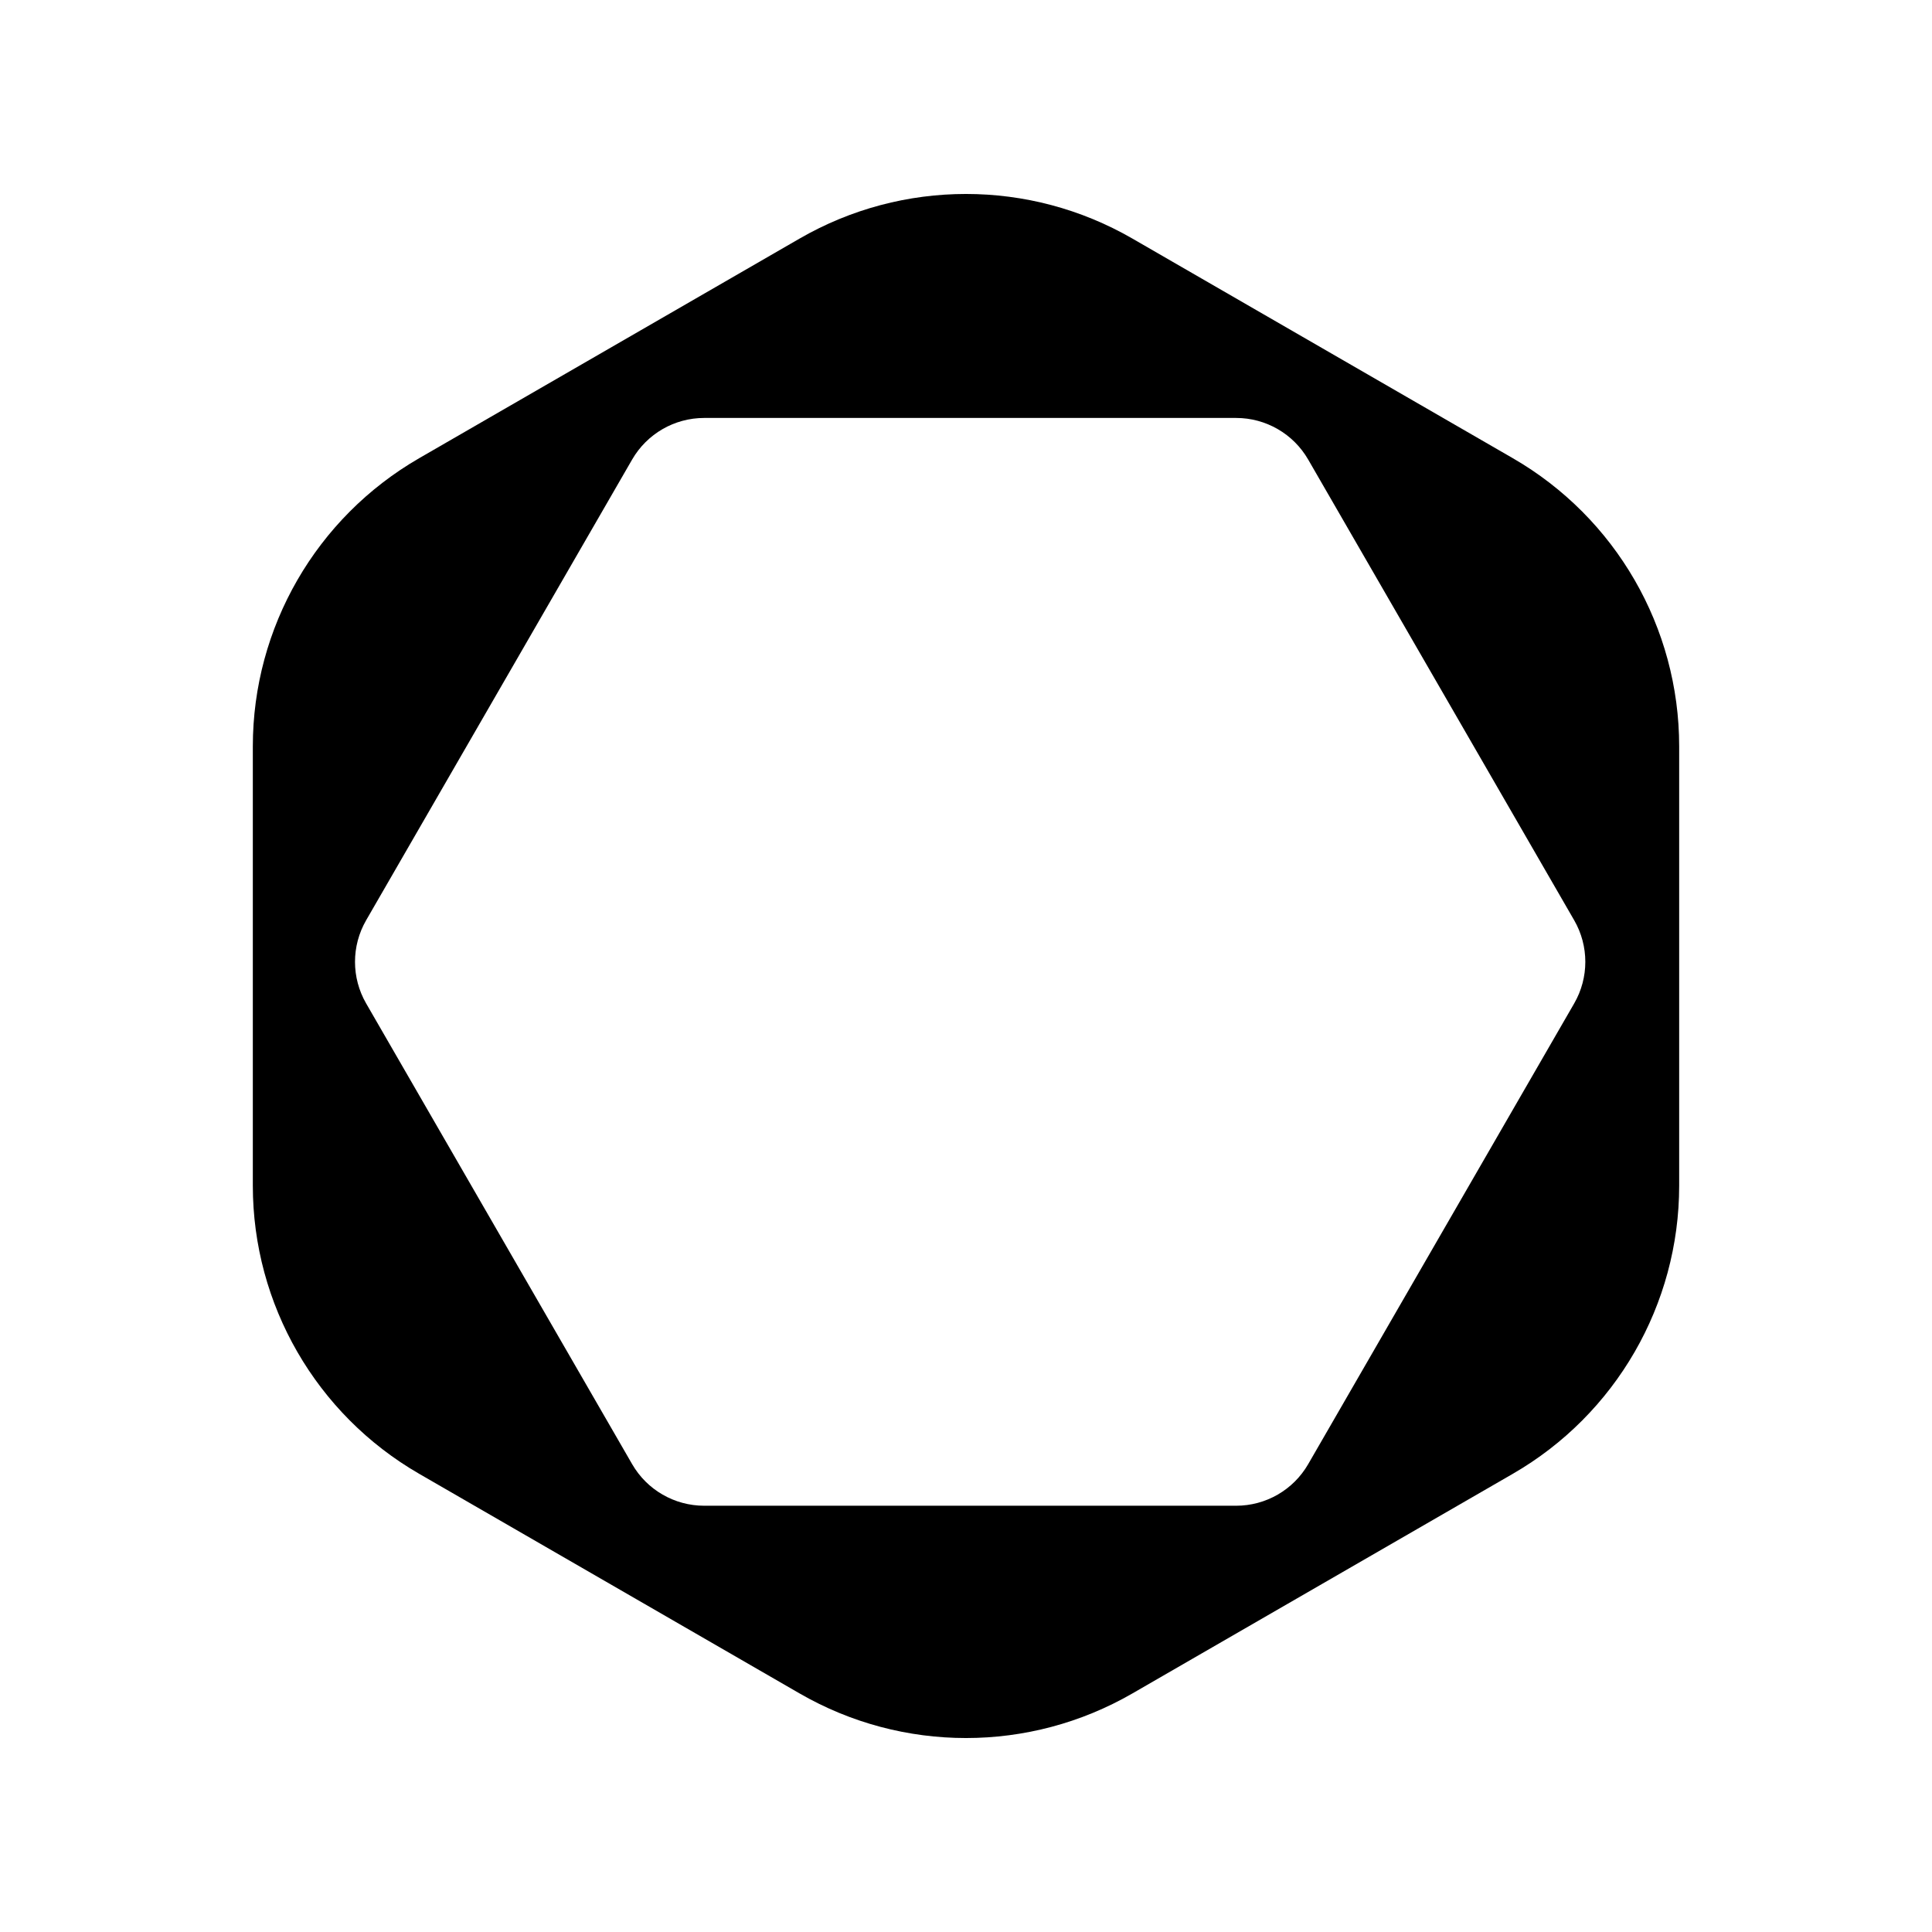
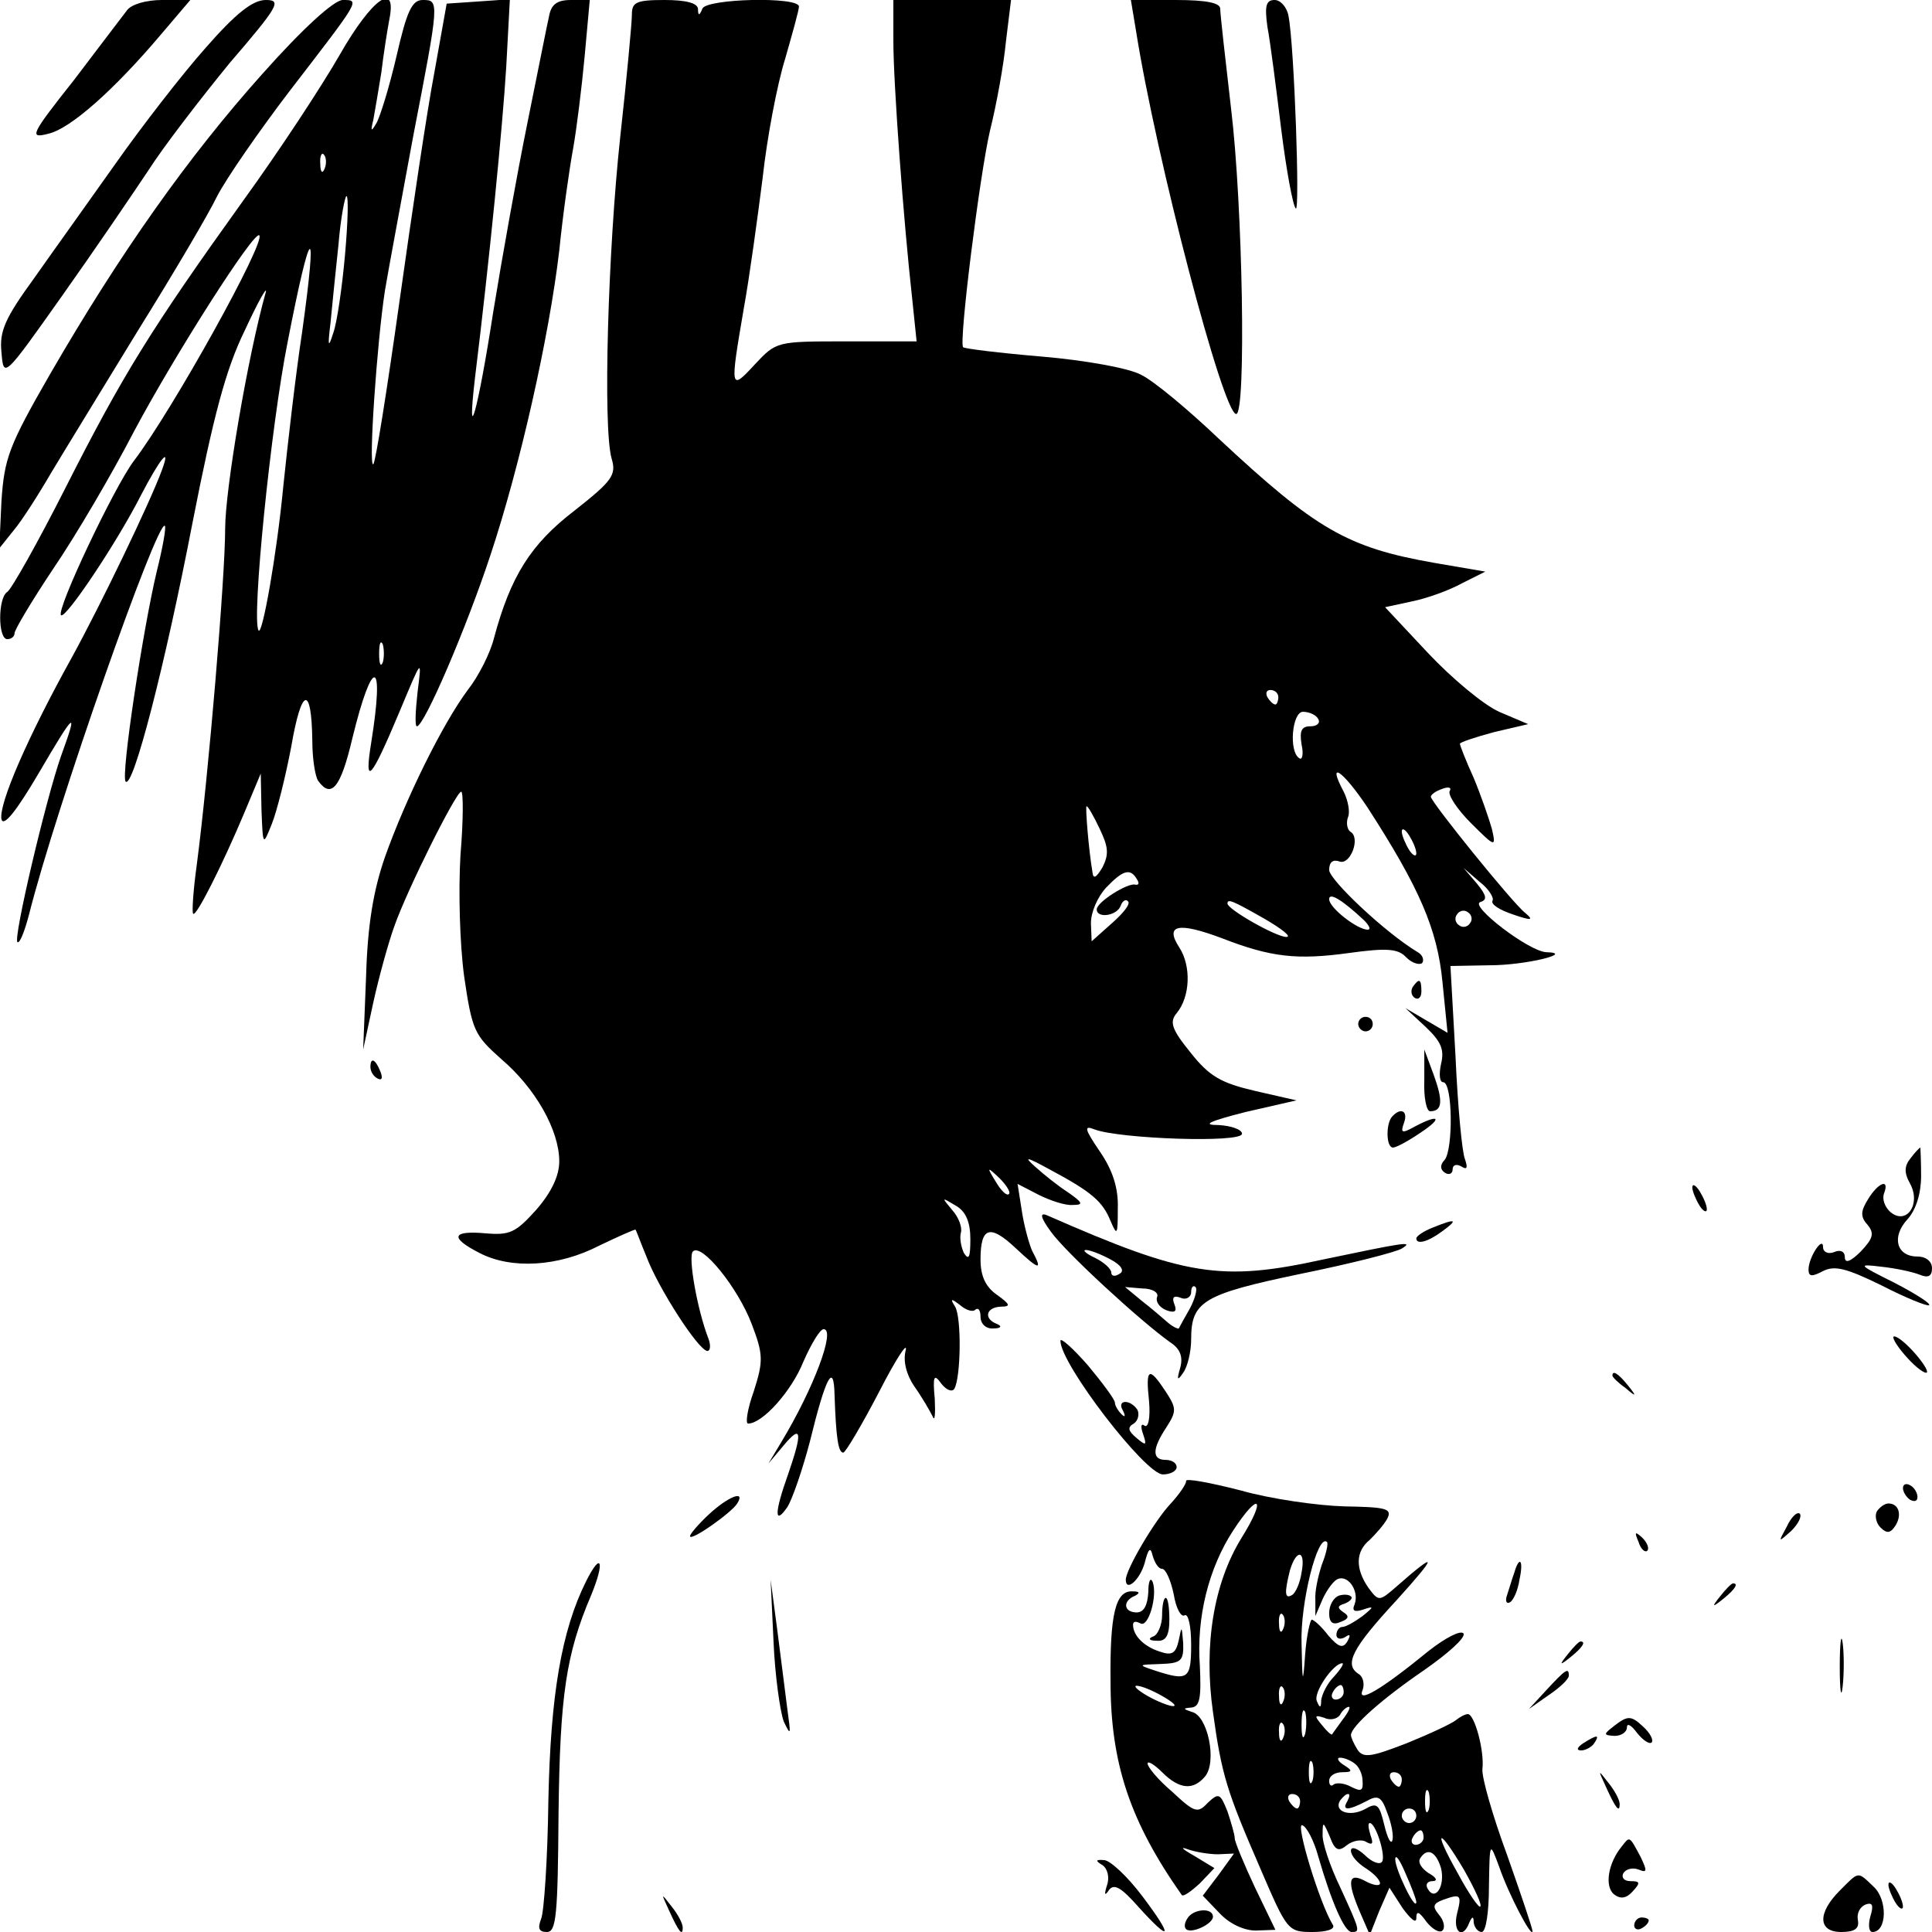
- <svg xmlns="http://www.w3.org/2000/svg" viewBox="0 0 180 180" fill="currentColor">
-   <path fill-rule="evenodd" clip-rule="evenodd" d="m 105.5,22.225 c -9.592,-5.538 -21.409,-5.538 -31,0 L 39.055,42.689 C 29.463,48.227 23.555,58.461 23.555,69.536 v 40.929 c 0,11.075 5.909,21.309 15.5,26.847 l 35.445,20.464 c 9.591,5.537 21.408,5.537 31,0 l 35.445,-20.464 c 9.591,-5.537 15.5,-15.771 15.5,-26.847 V 69.536 c 0,-11.075 -5.909,-21.309 -15.5,-26.847 z M 34.113,85.738 c -1.384,2.398 -1.384,5.352 0,7.75 l 24.782,42.923 c 1.384,2.398 3.943,3.875 6.712,3.875 h 49.563 c 2.769,0 5.327,-1.477 6.711,-3.875 l 24.782,-42.923 c 1.384,-2.398 1.384,-5.352 0,-7.75 L 121.88,42.815 c -1.384,-2.398 -3.942,-3.875 -6.711,-3.875 H 65.606 c -2.769,0 -5.327,1.477 -6.712,3.875 z" style="stroke-width:0.775" />
+ <svg xmlns="http://www.w3.org/2000/svg" version="1.0" width="266pt" height="266pt" viewBox="0 0 266 266" preserveAspectRatio="xMidYMid meet">
+   <g transform="translate(0,266) scale(0.1,-0.1)" fill="#000000" stroke="none">
+     <path d="M175 2646 c-6 -8 -39 -51 -73 -96 -61 -77 -62 -81 -35 -74 30 7 90 60 155 137 l40 47 -39 0 c-22 0 -42 -6 -48 -14z" />
+     <path d="M283 2594 c-32 -36 -87 -107 -123 -158 -36 -51 -87 -122 -113 -159 -40 -55 -48 -73 -45 -102 3 -36 3 -36 83 77 44 62 97 140 119 173 21 33 72 99 112 148 68 79 72 87 50 87 -18 0 -41 -18 -83 -66z" />
+     <path d="M361 2558 c-102 -114 -196 -247 -292 -413 -57 -99 -63 -116 -67 -175 l-3 -65 20 25 c11 13 34 49 52 80 18 30 72 118 119 195 48 77 97 160 109 185 13 25 58 90 100 145 97 126 97 125 73 125 -12 0 -55 -39 -111 -102z" />
+     <path d="M468 2585 c-24 -42 -83 -132 -133 -201 -127 -177 -166 -240 -245 -396 -38 -75 -74 -139 -80 -143 -13 -8 -13 -65 0 -65 6 0 10 4 10 8 0 5 24 45 54 90 30 44 80 129 111 189 56 105 165 276 172 269 9 -9 -119 -240 -173 -311 -27 -36 -107 -205 -100 -212 6 -6 77 100 110 165 26 50 42 70 29 35 -16 -44 -84 -185 -124 -258 -61 -110 -101 -202 -97 -223 3 -11 21 12 51 63 51 87 55 90 31 24 -21 -60 -66 -251 -60 -256 3 -3 10 15 16 38 37 147 177 545 187 535 2 -2 -3 -30 -11 -62 -19 -79 -50 -283 -43 -290 10 -11 54 159 92 356 29 148 46 212 72 265 18 39 31 62 29 53 -25 -89 -56 -272 -56 -326 0 -67 -23 -340 -39 -462 -5 -36 -7 -67 -5 -68 4 -5 41 69 70 138 l23 55 1 -50 c2 -50 2 -50 14 -20 7 17 19 65 27 107 14 82 28 86 29 8 0 -25 4 -49 8 -55 18 -25 31 -10 47 58 28 115 45 112 26 -6 -10 -62 0 -50 39 43 31 74 31 75 25 28 -3 -27 -4 -48 -1 -48 10 0 68 135 101 235 41 123 81 301 95 420 5 50 14 113 19 140 5 28 12 85 16 128 l7 77 -26 0 c-19 0 -27 -6 -30 -22 -3 -13 -16 -79 -30 -148 -14 -69 -35 -186 -47 -260 -21 -136 -37 -193 -25 -90 20 163 38 346 43 428 l5 93 -43 -3 -44 -3 -17 -95 c-10 -52 -31 -194 -48 -315 -17 -121 -33 -222 -36 -224 -7 -7 5 168 16 239 5 30 23 126 39 213 36 186 36 187 13 187 -15 0 -22 -16 -36 -77 -10 -43 -23 -85 -28 -93 -7 -12 -8 -11 -4 5 2 11 7 40 11 65 3 25 8 57 11 73 11 54 -24 29 -68 -48z m-21 -157 c-3 -8 -6 -5 -6 6 -1 11 2 17 5 13 3 -3 4 -12 1 -19z m28 -119 c-4 -45 -11 -93 -16 -107 -7 -22 -8 -20 -4 13 2 22 7 70 11 108 3 37 9 67 11 67 3 0 2 -36 -2 -81z m-59 -106 c-9 -59 -20 -155 -26 -213 -9 -94 -29 -206 -34 -198 -10 14 17 282 40 397 32 165 42 172 20 14z m111 -455 c-3 -7 -5 -2 -5 12 0 14 2 19 5 13 2 -7 2 -19 0 -25z" />
+     <path d="M870 2640 c0 -11 -7 -87 -16 -168 -17 -157 -24 -400 -12 -443 7 -23 1 -31 -51 -72 -60 -46 -88 -90 -111 -176 -5 -20 -21 -52 -36 -71 -35 -47 -86 -151 -114 -230 -16 -46 -24 -94 -26 -165 l-4 -100 14 65 c8 36 21 83 29 105 18 51 85 185 92 185 3 0 3 -39 -1 -87 -3 -50 -1 -122 5 -167 11 -75 14 -81 51 -114 47 -40 80 -98 80 -141 0 -20 -11 -43 -32 -67 -28 -31 -36 -35 -70 -32 -46 4 -49 -6 -8 -27 44 -23 109 -19 165 10 27 13 50 23 50 22 1 -1 7 -18 15 -37 16 -43 72 -130 84 -130 4 0 5 8 1 18 -15 39 -28 112 -21 119 12 12 62 -50 81 -100 16 -42 16 -51 3 -92 -9 -25 -12 -45 -8 -45 20 0 60 45 76 85 11 25 23 45 28 45 17 0 -14 -82 -58 -155 l-18 -30 21 25 c25 30 26 18 6 -40 -19 -53 -19 -71 -1 -45 7 11 21 52 31 90 22 90 33 110 34 65 2 -59 5 -80 12 -80 3 0 25 37 49 83 23 45 40 71 37 58 -4 -15 1 -34 12 -50 10 -14 21 -33 25 -41 3 -8 4 2 3 24 -3 32 -1 35 9 21 7 -9 15 -12 18 -7 9 16 10 98 1 113 -7 11 -6 12 7 2 8 -7 18 -10 21 -6 4 3 7 -1 7 -10 0 -10 8 -17 18 -16 10 0 12 3 5 6 -19 7 -16 23 5 24 14 0 13 3 -5 16 -16 11 -23 26 -23 49 0 45 13 49 49 15 32 -30 37 -31 22 -3 -4 9 -11 34 -14 54 l-6 38 29 -15 c16 -8 37 -15 47 -14 15 0 14 3 -6 17 -14 9 -34 25 -45 35 -17 15 -14 15 19 -3 58 -31 73 -44 84 -71 9 -21 10 -20 10 17 1 28 -7 53 -25 79 -21 31 -22 36 -7 30 34 -13 203 -19 203 -6 0 6 -15 11 -32 12 -24 0 -14 5 37 18 l70 16 -57 13 c-47 11 -63 20 -89 53 -26 32 -29 42 -19 54 19 23 20 65 4 90 -21 32 -2 36 59 13 67 -26 103 -30 175 -20 51 7 67 6 78 -6 8 -8 18 -11 22 -8 3 4 1 11 -6 15 -45 27 -121 99 -122 113 0 11 5 15 14 12 15 -6 30 33 15 41 -4 3 -6 12 -3 20 3 7 0 23 -6 35 -24 45 -1 29 33 -22 71 -110 96 -167 103 -240 l7 -70 -29 17 -29 17 28 -26 c21 -20 26 -31 21 -51 -3 -14 -2 -25 3 -25 13 0 14 -92 2 -107 -7 -7 -6 -14 1 -18 5 -3 10 -1 10 5 0 6 5 8 12 4 8 -5 9 -2 5 10 -4 9 -10 73 -13 141 l-7 125 54 1 c50 0 118 17 78 18 -24 1 -106 64 -91 69 10 3 9 9 -5 26 l-18 21 22 -19 c13 -10 20 -22 18 -26 -3 -5 10 -13 28 -19 26 -9 29 -8 17 2 -17 13 -130 153 -130 160 0 3 7 8 16 11 8 3 13 2 10 -3 -3 -5 10 -25 29 -44 34 -34 35 -34 29 -8 -4 14 -15 46 -25 70 -11 24 -19 45 -19 47 0 2 21 9 47 16 l47 11 -40 17 c-22 10 -65 46 -98 81 l-59 63 37 8 c20 4 51 15 69 25 l32 16 -70 12 c-120 21 -163 46 -297 171 -42 40 -90 80 -107 88 -16 9 -77 20 -136 25 -59 5 -108 11 -109 13 -6 7 23 238 37 298 9 36 19 91 22 123 l7 57 -81 0 -81 0 0 -57 c0 -58 14 -248 26 -355 l6 -58 -97 0 c-96 0 -96 0 -126 -32 -34 -37 -34 -34 -15 77 8 44 19 125 26 180 6 55 20 129 31 164 10 35 19 67 19 72 0 14 -128 11 -133 -3 -4 -10 -6 -10 -6 0 -1 8 -17 12 -46 12 -39 0 -45 -3 -45 -20z m890 -940 c0 -5 -2 -10 -4 -10 -3 0 -8 5 -11 10 -3 6 -1 10 4 10 6 0 11 -4 11 -10z m55 -30 c3 -5 -1 -10 -11 -10 -12 0 -15 -6 -12 -25 3 -13 1 -22 -3 -19 -15 9 -10 64 5 64 8 0 18 -4 21 -10z m-301 -151 c12 -25 13 -35 4 -53 -9 -15 -13 -17 -14 -6 -5 29 -10 90 -8 90 2 0 10 -14 18 -31z m436 -34 c0 -5 -5 -3 -10 5 -5 8 -10 20 -10 25 0 6 5 3 10 -5 5 -8 10 -19 10 -25z m-385 -35 c4 -6 3 -9 -2 -8 -10 3 -53 -24 -53 -34 0 -13 28 -9 33 5 2 6 7 10 10 6 4 -3 -6 -16 -22 -30 l-28 -25 -1 25 c0 15 9 36 21 49 23 24 33 27 42 12z m313 -57 c7 -7 10 -13 5 -13 -14 0 -53 30 -53 42 0 10 18 -1 48 -29z m-137 2 c24 -14 38 -25 30 -25 -14 0 -81 38 -81 46 0 7 7 4 51 -21z m283 -6 c-3 -5 -10 -7 -15 -3 -5 3 -7 10 -3 15 3 5 10 7 15 3 5 -3 7 -10 3 -15z m-635 -373 c-3 -3 -11 5 -18 17 -13 21 -12 21 5 5 10 -10 16 -20 13 -22z m-53 -62 c0 -25 -2 -30 -9 -19 -4 9 -6 21 -4 28 2 7 -3 21 -12 31 -15 18 -15 18 5 6 14 -8 20 -23 20 -46z" />
+     <path d="M1564 2618 c28 -177 120 -528 138 -528 14 0 9 288 -7 420 -8 69 -15 131 -15 138 0 8 -19 12 -61 12 l-62 0 7 -42z" />
+     <path d="M1745 2623 c4 -21 12 -84 19 -141 7 -56 16 -105 20 -109 6 -7 -2 225 -10 265 -2 12 -11 22 -19 22 -12 0 -14 -8 -10 -37z" />
+     <path d="M1945 1301 c-3 -5 -2 -12 3 -15 5 -3 9 1 9 9 0 17 -3 19 -12 6z" />
+     <path d="M1870 1250 c0 -5 5 -10 10 -10 6 0 10 5 10 10 0 6 -4 10 -10 10 -5 0 -10 -4 -10 -10z" />
+     <path d="M1961 1173 c-1 -24 3 -43 8 -43 17 0 18 14 5 50 l-13 35 0 -42z" />
+     <path d="M510 1191 c0 -6 4 -13 10 -16 6 -3 7 1 4 9 -7 18 -14 21 -14 7z" />
+     <path d="M1917 1123 c-9 -9 -9 -43 1 -43 4 0 21 9 37 20 32 21 27 27 -7 9 -18 -10 -20 -9 -15 5 6 16 -4 22 -16 9z" />
+     <path d="M2631 1066 c-9 -11 -10 -20 -1 -36 15 -28 -5 -57 -27 -39 -8 7 -12 18 -9 26 8 21 -8 15 -22 -8 -10 -16 -11 -24 -1 -35 10 -12 8 -19 -9 -37 -14 -14 -22 -17 -22 -8 0 8 -6 11 -15 7 -8 -3 -15 0 -15 7 0 16 -20 -14 -20 -31 0 -10 5 -10 20 -2 16 8 32 4 81 -20 33 -17 63 -29 65 -27 3 2 -19 16 -48 31 -50 25 -51 26 -18 22 19 -2 43 -7 53 -11 12 -5 17 -2 17 9 0 9 -8 16 -20 16 -29 0 -36 27 -14 51 12 13 19 36 19 60 0 21 -1 39 -1 39 -1 0 -7 -6 -13 -14z" />
+     <path d="M2330 1025 c0 -5 5 -17 10 -25 5 -8 10 -10 10 -5 0 6 -5 17 -10 25 -5 8 -10 11 -10 5z" />
+     <path d="M1447 964 c20 -28 122 -122 164 -152 14 -9 18 -20 14 -35 -5 -17 -4 -19 4 -7 6 8 11 29 11 46 0 52 16 62 150 90 69 14 132 30 140 35 18 11 2 8 -108 -15 -141 -31 -190 -23 -381 61 -10 4 -8 -4 6 -23z m82 -38 c15 -8 20 -16 12 -20 -6 -4 -11 -3 -11 2 0 5 -10 14 -22 20 -13 6 -18 11 -13 11 6 0 21 -6 34 -13z m64 -52 c-2 -6 3 -14 13 -18 11 -4 15 -2 11 8 -4 10 -1 13 9 9 7 -3 14 1 14 8 0 7 3 10 6 7 3 -3 -1 -17 -8 -30 -7 -12 -14 -25 -15 -27 -1 -1 -8 2 -15 8 -7 6 -23 20 -36 30 l-23 19 24 -2 c14 0 23 -6 20 -12z" />
+     <path d="M1973 970 c-13 -5 -23 -12 -23 -15 0 -9 16 -5 36 10 22 16 19 18 -13 5z" />
+     <path d="M1460 814 c0 -32 117 -184 141 -184 11 0 19 5 19 10 0 6 -7 10 -15 10 -19 0 -19 15 1 45 14 22 14 26 -1 49 -23 35 -28 33 -23 -13 2 -23 -1 -37 -6 -34 -5 4 -6 -1 -2 -12 5 -15 4 -16 -9 -5 -12 10 -13 15 -4 20 6 4 8 13 5 19 -10 15 -29 14 -20 -1 4 -8 3 -10 -2 -5 -5 5 -9 12 -9 16 0 4 -17 27 -37 51 -21 24 -38 39 -38 34z" />
+     <path d="M2622 795 c12 -14 25 -25 30 -25 4 0 -2 11 -14 25 -12 14 -25 25 -30 25 -4 0 2 -11 14 -25z" />
+     <path d="M2220 766 c0 -2 8 -10 18 -17 15 -13 16 -12 3 4 -13 16 -21 21 -21 13z" />
+     <path d="M1633 621 c1 -3 -9 -18 -21 -31 -22 -23 -62 -91 -62 -105 0 -17 19 -1 26 23 5 20 8 23 11 10 3 -10 8 -18 13 -18 5 0 12 -16 16 -35 3 -19 10 -32 15 -29 5 3 9 -15 9 -40 0 -48 -4 -51 -50 -36 -24 8 -23 8 8 9 28 1 32 4 31 29 -2 24 -2 24 -6 4 -4 -18 -9 -22 -26 -16 -22 7 -37 22 -37 37 0 5 4 5 10 2 11 -7 24 38 17 57 -3 7 -6 1 -6 -14 -1 -18 -6 -28 -16 -28 -18 0 -20 16 -2 23 7 4 6 6 -4 6 -23 1 -31 -31 -30 -124 0 -113 27 -193 98 -294 2 -3 13 5 25 16 l20 21 -28 17 c-16 9 -20 13 -9 9 11 -4 30 -7 42 -7 l22 1 -21 -29 -22 -29 23 -24 c14 -15 34 -24 50 -24 l27 1 -28 58 c-15 32 -28 63 -28 68 0 5 -5 22 -10 37 -10 25 -12 26 -27 12 -14 -15 -18 -14 -49 15 -19 16 -34 34 -34 39 0 4 9 -1 20 -12 24 -24 43 -25 59 -6 17 20 4 84 -18 89 -12 4 -13 5 -1 6 12 1 14 13 12 57 -5 67 12 135 46 187 36 55 46 45 11 -11 -38 -62 -52 -147 -39 -239 12 -87 19 -109 65 -215 37 -86 38 -88 72 -88 20 0 32 4 28 10 -18 29 -52 141 -42 137 6 -2 16 -21 22 -43 18 -62 36 -104 46 -104 12 0 12 1 -16 62 -14 29 -25 62 -24 73 0 18 1 17 10 -4 7 -19 12 -21 24 -11 8 6 20 8 26 4 9 -5 10 -2 6 9 -3 10 -4 17 -1 17 8 0 22 -44 17 -53 -3 -5 -14 -1 -24 9 -11 10 -19 12 -19 6 0 -7 9 -17 20 -24 11 -7 20 -16 20 -21 0 -4 -9 -3 -20 3 -24 13 -26 0 -7 -44 l13 -30 13 33 14 32 18 -28 c11 -15 19 -22 19 -14 0 11 4 9 14 -5 8 -10 18 -16 22 -12 4 4 2 14 -5 22 -9 11 -8 15 5 20 25 9 27 8 20 -19 -6 -25 8 -36 17 -12 4 9 6 9 6 0 1 -7 6 -13 11 -13 6 0 10 28 10 63 1 62 1 62 14 27 13 -38 45 -99 46 -89 0 4 -16 51 -35 105 -20 54 -35 107 -34 118 3 26 -11 76 -20 76 -4 0 -11 -4 -16 -8 -6 -5 -36 -19 -68 -32 -49 -19 -60 -21 -68 -9 -5 8 -9 17 -9 20 0 12 43 50 100 89 33 23 58 45 55 51 -4 5 -25 -6 -48 -24 -66 -54 -99 -73 -91 -54 3 8 1 18 -5 22 -21 13 -10 35 52 102 57 63 57 69 -1 18 -23 -20 -24 -20 -38 -1 -18 26 -18 50 2 66 8 8 19 20 24 29 7 14 -1 16 -59 17 -36 1 -101 10 -143 22 -43 11 -76 17 -75 13z m187 -115 c-5 -15 -10 -37 -9 -49 l0 -22 9 21 c5 12 14 25 20 29 15 9 32 -15 25 -34 -4 -9 0 -11 12 -7 15 5 15 4 -1 -9 -11 -8 -23 -15 -28 -15 -4 0 -8 -5 -8 -11 0 -5 5 -7 12 -3 7 5 8 3 3 -6 -6 -10 -12 -8 -26 8 -9 12 -20 22 -23 22 -2 0 -7 -21 -9 -47 -3 -44 -4 -42 -5 14 -2 55 22 152 35 140 2 -2 -1 -16 -7 -31z m-28 -11 c-2 -14 -8 -28 -13 -31 -10 -6 -11 2 -3 34 9 30 22 28 16 -3z m-25 -77 c-3 -8 -6 -5 -6 6 -1 11 2 17 5 13 3 -3 4 -12 1 -19z m70 -66 c-10 -10 -17 -25 -18 -33 0 -11 -2 -11 -6 -1 -5 12 23 52 35 52 3 0 -2 -8 -11 -18z m-237 -27 c14 -8 21 -14 15 -14 -5 0 -21 6 -35 14 -14 8 -20 14 -15 14 6 0 21 -6 35 -14z m167 -7 c-3 -8 -6 -5 -6 6 -1 11 2 17 5 13 3 -3 4 -12 1 -19z m83 12 c0 -5 -5 -10 -11 -10 -5 0 -7 5 -4 10 3 6 8 10 11 10 2 0 4 -4 4 -10z m-53 -57 c-3 -10 -5 -4 -5 12 0 17 2 24 5 18 2 -7 2 -21 0 -30z m52 20 c-7 -10 -14 -19 -15 -21 -1 -1 -7 4 -14 13 -11 13 -10 14 3 10 8 -4 18 -2 22 4 3 6 9 11 12 11 3 0 -1 -8 -8 -17z m-82 -25 c-3 -8 -6 -5 -6 6 -1 11 2 17 5 13 3 -3 4 -12 1 -19z m40 -60 c-3 -7 -5 -2 -5 12 0 14 2 19 5 13 2 -7 2 -19 0 -25z m58 24 c6 -4 11 -15 11 -24 1 -14 -2 -15 -16 -8 -9 5 -20 6 -24 3 -3 -3 -6 -1 -6 5 0 7 8 12 18 12 14 0 15 2 2 10 -8 5 -10 10 -5 10 6 0 15 -4 20 -8z m65 -22 c0 -5 -2 -10 -4 -10 -3 0 -8 5 -11 10 -3 6 -1 10 4 10 6 0 11 -4 11 -10z m37 -42 c-3 -7 -5 -2 -5 12 0 14 2 19 5 13 2 -7 2 -19 0 -25z m-177 12 c0 -5 -2 -10 -4 -10 -3 0 -8 5 -11 10 -3 6 -1 10 4 10 6 0 11 -4 11 -10z m65 0 c-8 -13 1 -13 26 0 16 9 21 7 29 -16 6 -15 9 -32 7 -38 -2 -6 -7 4 -11 21 -7 29 -10 32 -27 22 -21 -11 -43 -3 -34 12 4 5 8 9 11 9 3 0 2 -4 -1 -10z m95 -20 c0 -5 -4 -10 -10 -10 -5 0 -10 5 -10 10 0 6 5 10 10 10 6 0 10 -4 10 -10z m10 -30 c0 -5 -5 -10 -11 -10 -5 0 -7 5 -4 10 3 6 8 10 11 10 2 0 4 -4 4 -10z m56 -45 c14 -25 25 -48 22 -50 -2 -2 -16 18 -31 46 -35 62 -27 65 9 4z m-66 -44 c-1 -13 -29 45 -29 59 0 8 6 0 14 -19 8 -18 15 -36 15 -40z m34 47 c6 -25 -8 -46 -18 -29 -4 6 -1 11 6 11 8 0 6 5 -5 11 -9 6 -15 14 -12 20 10 16 22 10 29 -13z" />
+     <path d="M1843 463 c-7 -3 -13 -13 -13 -24 0 -13 5 -17 16 -12 11 4 12 8 4 13 -9 6 -9 9 1 12 8 3 12 8 9 10 -3 3 -11 3 -17 1z" />
+     <path d="M2620 611 c0 -5 5 -13 10 -16 6 -3 10 -2 10 4 0 5 -4 13 -10 16 -5 3 -10 2 -10 -4z" />
+     <path d="M976 575 c-14 -13 -26 -27 -26 -30 0 -8 57 32 65 45 12 19 -12 10 -39 -15z" />
+     <path d="M2584 579 c-3 -6 -1 -16 5 -22 9 -9 14 -8 21 3 9 15 4 30 -10 30 -5 0 -12 -5 -16 -11z" />
+     <path d="M2460 558 c-12 -22 -12 -22 6 -6 10 10 15 20 12 24 -4 3 -12 -5 -18 -18z" />
+     <path d="M2256 537 c3 -10 9 -15 12 -12 3 3 0 11 -7 18 -10 9 -11 8 -5 -6z" />
+     <path d="M807 483 c-34 -68 -49 -157 -52 -302 -1 -80 -6 -154 -10 -163 -5 -13 -3 -18 8 -18 13 0 15 24 16 163 2 162 10 219 45 301 19 46 14 61 -7 19z" />
+     <path d="M2085 495 c-3 -8 -7 -22 -10 -31 -3 -8 -1 -13 4 -10 5 3 11 17 13 31 6 27 0 34 -7 10z" />
+     <path d="M1065 400 c2 -47 9 -96 14 -110 10 -21 10 -19 5 17 -3 23 -9 72 -14 110 l-9 68 4 -85z" />
+     <path d="M2369 463 c-13 -16 -12 -17 4 -4 16 13 21 21 13 21 -2 0 -10 -8 -17 -17z" />
+     <path d="M1600 436 c0 -13 -6 -27 -12 -29 -8 -3 -6 -6 5 -6 12 -1 17 7 17 29 0 17 -2 30 -5 30 -3 0 -5 -11 -5 -24z" />
+     <path d="M2533 365 c0 -33 2 -45 4 -27 2 18 2 45 0 60 -2 15 -4 0 -4 -33z" />
+     <path d="M2159 383 c-13 -16 -12 -17 4 -4 16 13 21 21 13 21 -2 0 -10 -8 -17 -17z" />
+     <path d="M2129 333 l-24 -26 27 19 c15 10 28 22 28 27 0 12 -5 8 -31 -20z" />
+     <path d="M2224 285 c-17 -13 -17 -14 -1 -15 9 0 17 5 17 12 0 6 6 3 14 -8 8 -10 17 -16 20 -13 3 3 -2 13 -12 22 -16 15 -21 15 -38 2z" />
+     <path d="M2180 260 c-9 -6 -10 -10 -3 -10 6 0 15 5 18 10 8 12 4 12 -15 0z" />
+     <path d="M2211 200 c14 -31 19 -36 19 -24 0 6 -7 19 -16 30 -14 18 -14 18 -3 -6z" />
+     <path d="M2233 118 c-19 -23 -24 -55 -11 -66 9 -7 17 -6 26 4 11 12 10 14 -3 14 -9 0 -13 5 -10 11 4 6 13 8 21 5 12 -5 12 -2 3 17 -16 30 -15 29 -26 15z" />
+     <path d="M1518 92 c7 -5 10 -17 6 -28 -4 -13 -3 -15 3 -6 7 9 17 3 40 -23 46 -51 49 -43 6 14 -21 28 -45 50 -53 50 -12 1 -12 -1 -2 -7z" />
+     <path d="M2533 57 c-31 -31 -30 -57 2 -57 19 0 25 5 23 16 -2 10 3 19 11 22 9 3 11 -1 6 -17 -3 -11 -2 -21 3 -21 20 0 21 44 2 62 -23 22 -20 22 -47 -5z" />
+     <path d="M2600 65 c0 -5 5 -17 10 -25 5 -8 10 -10 10 -5 0 6 -5 17 -10 25 -5 8 -10 11 -10 5z" />
+     <path d="M921 30 c14 -31 19 -36 19 -24 0 6 -7 19 -16 30 -14 18 -14 18 -3 -6z" />
+     <path d="M1635 19 c-4 -6 -5 -12 -2 -15 7 -7 37 7 37 17 0 13 -27 11 -35 -2z" />
+     <path d="M2250 9 c0 -5 5 -7 10 -4 6 3 10 8 10 11 0 2 -4 4 -10 4 -5 0 -10 -5 -10 -11z" />
+   </g>
</svg>
